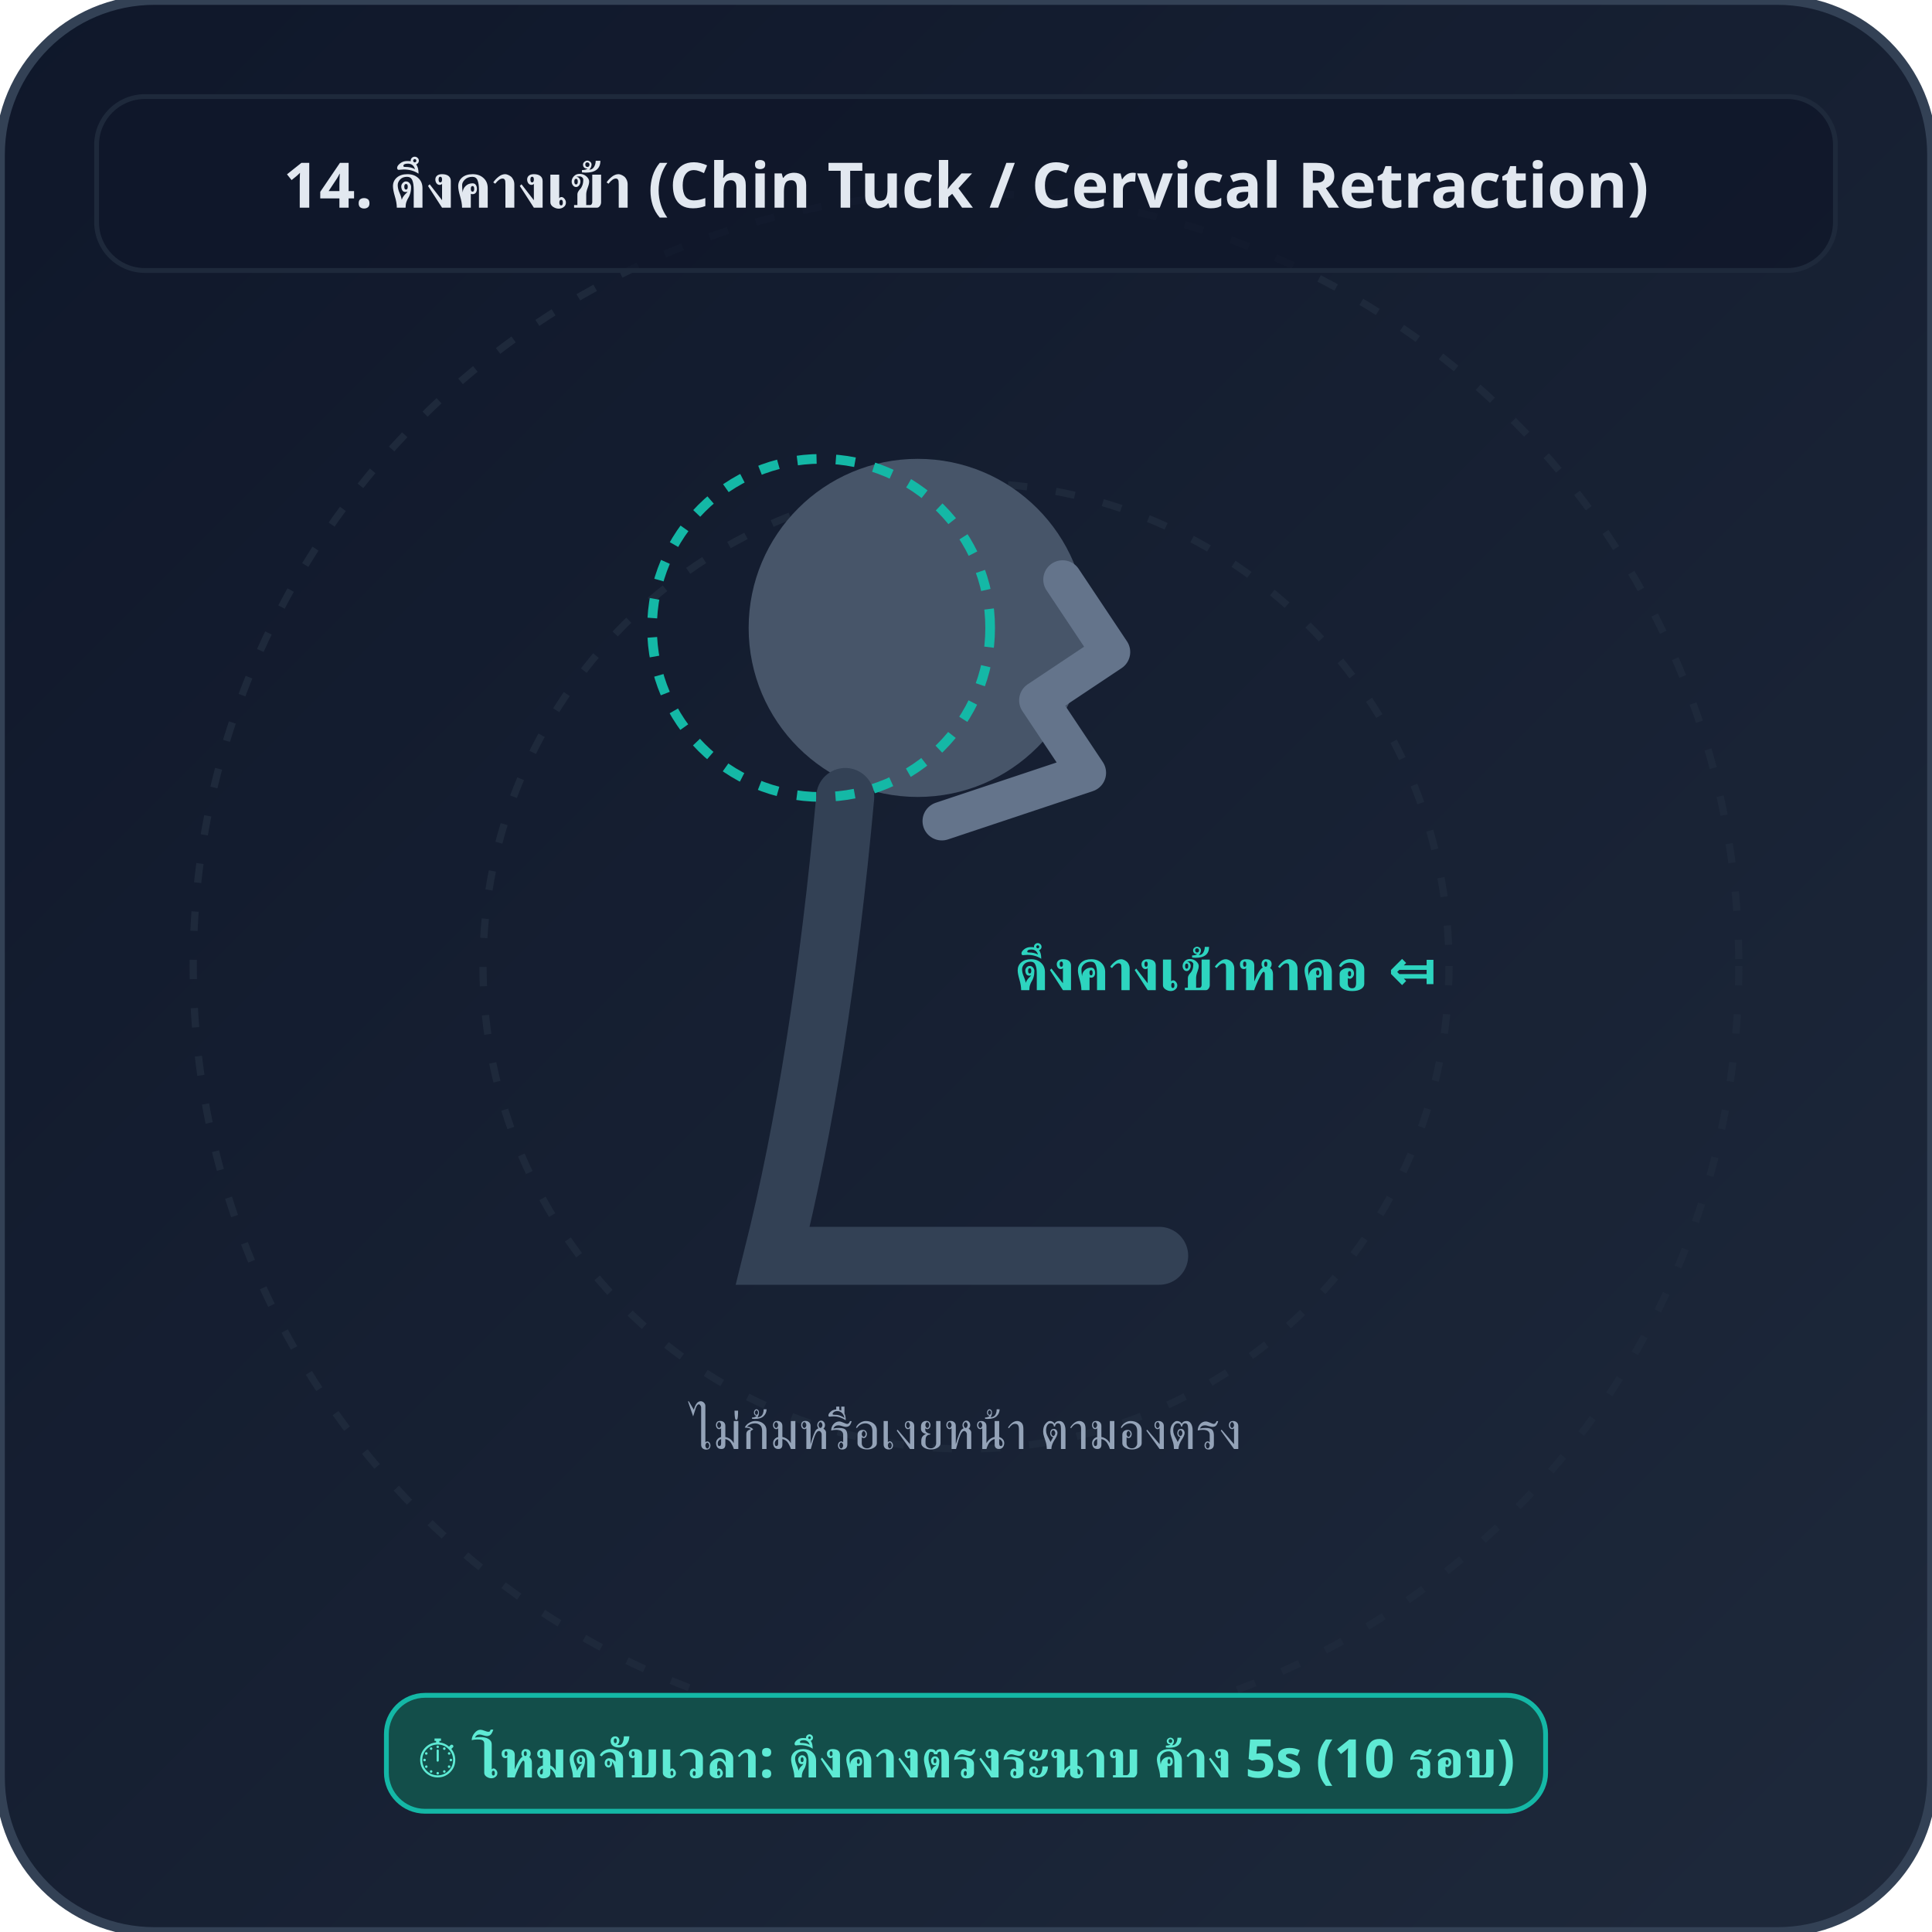
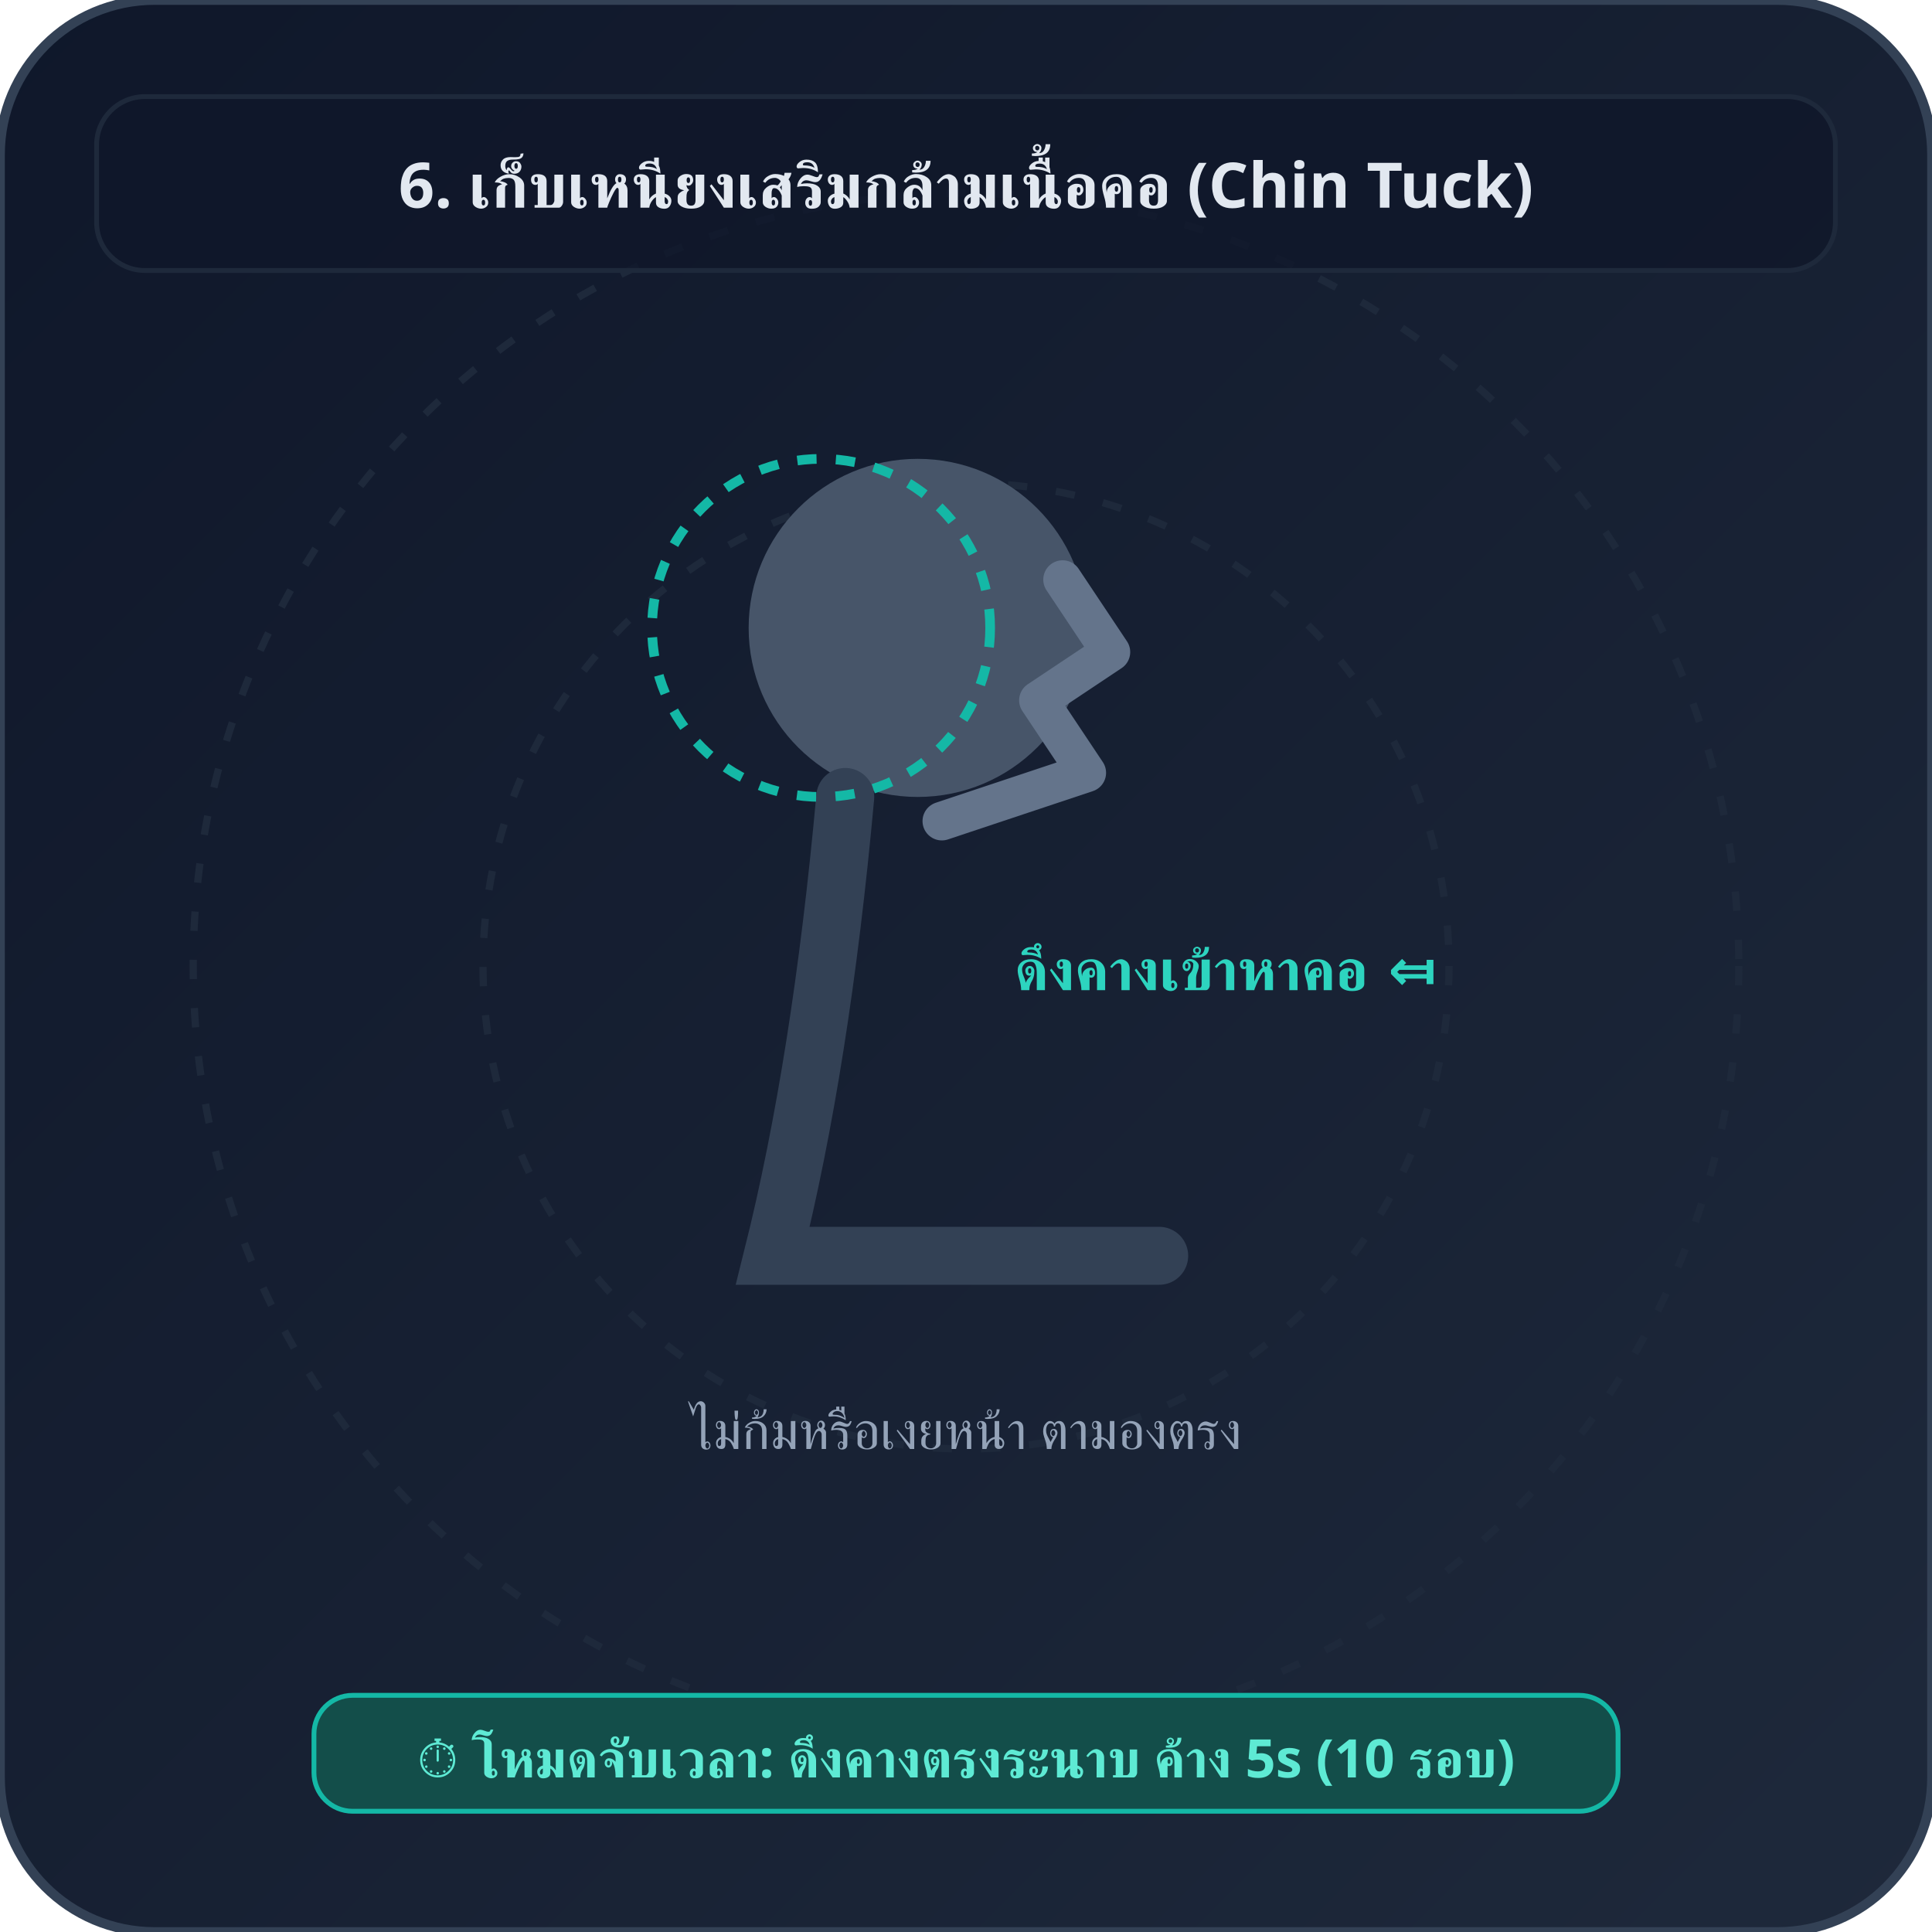
<svg xmlns="http://www.w3.org/2000/svg" viewBox="0 0 400 400" width="100%" height="100%">
  <defs>
    <linearGradient id="bgGrad" x1="0%" y1="0%" x2="100%" y2="100%">
      <stop offset="0%" stop-color="#0f172a" />
      <stop offset="100%" stop-color="#1e293b" />
    </linearGradient>
    <linearGradient id="primaryTeal" x1="0%" y1="0%" x2="100%" y2="0%">
      <stop offset="0%" stop-color="#0d9488" />
      <stop offset="100%" stop-color="#14b8a6" />
    </linearGradient>
    <linearGradient id="accentCyan" x1="0%" y1="0%" x2="100%" y2="100%">
      <stop offset="0%" stop-color="#06b6d4" />
      <stop offset="100%" stop-color="#22d3ee" />
    </linearGradient>
    <filter id="glow" x="-20%" y="-20%" width="140%" height="140%">
      <feGaussianBlur stdDeviation="4" result="blur" />
      <feComposite in="SourceGraphic" in2="blur" operator="over" />
    </filter>
    <marker id="arrowTeal" markerWidth="10" markerHeight="10" refX="6" refY="3" orient="auto">
      <path d="M0,0 L0,6 L9,3 z" fill="#14b8a6" />
    </marker>
    <marker id="arrowCyan" markerWidth="10" markerHeight="10" refX="6" refY="3" orient="auto">
      <path d="M0,0 L0,6 L9,3 z" fill="#22d3ee" />
    </marker>
  </defs>
  <rect width="400" height="400" rx="32" fill="url(#bgGrad)" stroke="#334155" stroke-width="2" />
  <circle cx="200" cy="200" r="160" fill="none" stroke="#1e293b" stroke-width="1.5" stroke-dasharray="4,6" />
  <circle cx="200" cy="200" r="100" fill="none" stroke="#1e293b" stroke-width="1.5" stroke-dasharray="4,6" />
  <rect x="20" y="20" width="360" height="36" rx="10" fill="#0f172a" fill-opacity="0.8" stroke="#1e293b" />
  <text x="200" y="43" fill="#e2e8f0" font-family="system-ui, sans-serif" font-size="13" font-weight="bold" text-anchor="middle">
-     14. ดึงคางเข้า (Chin Tuck / Cervical Retraction)
+     6. เก็บเหนียงเสริมกล้ามเนื้อคอ (Chin Tuck)
  </text>
  <circle cx="190" cy="130" r="35" fill="#475569" />
  <path d="M220,120 L230,135 L215,145 L225,160 L195,170" fill="none" stroke="#64748b" stroke-width="8" stroke-linecap="round" stroke-linejoin="round" />
  <path d="M175,165 Q170,220 160,260 L240,260" fill="none" stroke="#334155" stroke-width="12" stroke-linecap="round" />
  <line x1="240" y1="150" x2="185" y2="150" stroke="#22d3ee" stroke-width="5" marker-end="url(#arrowCyan)" filter="url(#glow)" />
  <circle cx="170" cy="130" r="35" fill="none" stroke="#14b8a6" stroke-width="2" stroke-dasharray="4,4" />
  <text x="210" y="205" fill="#2dd4bf" font-family="system-ui" font-size="12" font-weight="bold">ดึงคางเข้าหาคอ ⤆</text>
  <text x="200" y="300" fill="#94a3b8" font-family="system-ui" font-size="11" text-anchor="middle">ไม่ก้มหรือเงยหน้า ตามองตรง</text>
  <g transform="translate(200, 365)">
-     <rect x="-120" y="-14" width="240" height="24" rx="8" fill="#134e4a" stroke="#14b8a6" stroke-width="1" />
+     <rect x="-135" y="-14" width="270" height="24" rx="8" fill="#134e4a" stroke="#14b8a6" stroke-width="1" />
    <text x="0" y="3" fill="#5eead4" font-family="system-ui, sans-serif" font-size="11" font-weight="600" text-anchor="middle">
      ⏱️ โหมดจับเวลา: ดึงคางตรงระนาบ ค้าง 5s (10 รอบ)
    </text>
  </g>
</svg>
